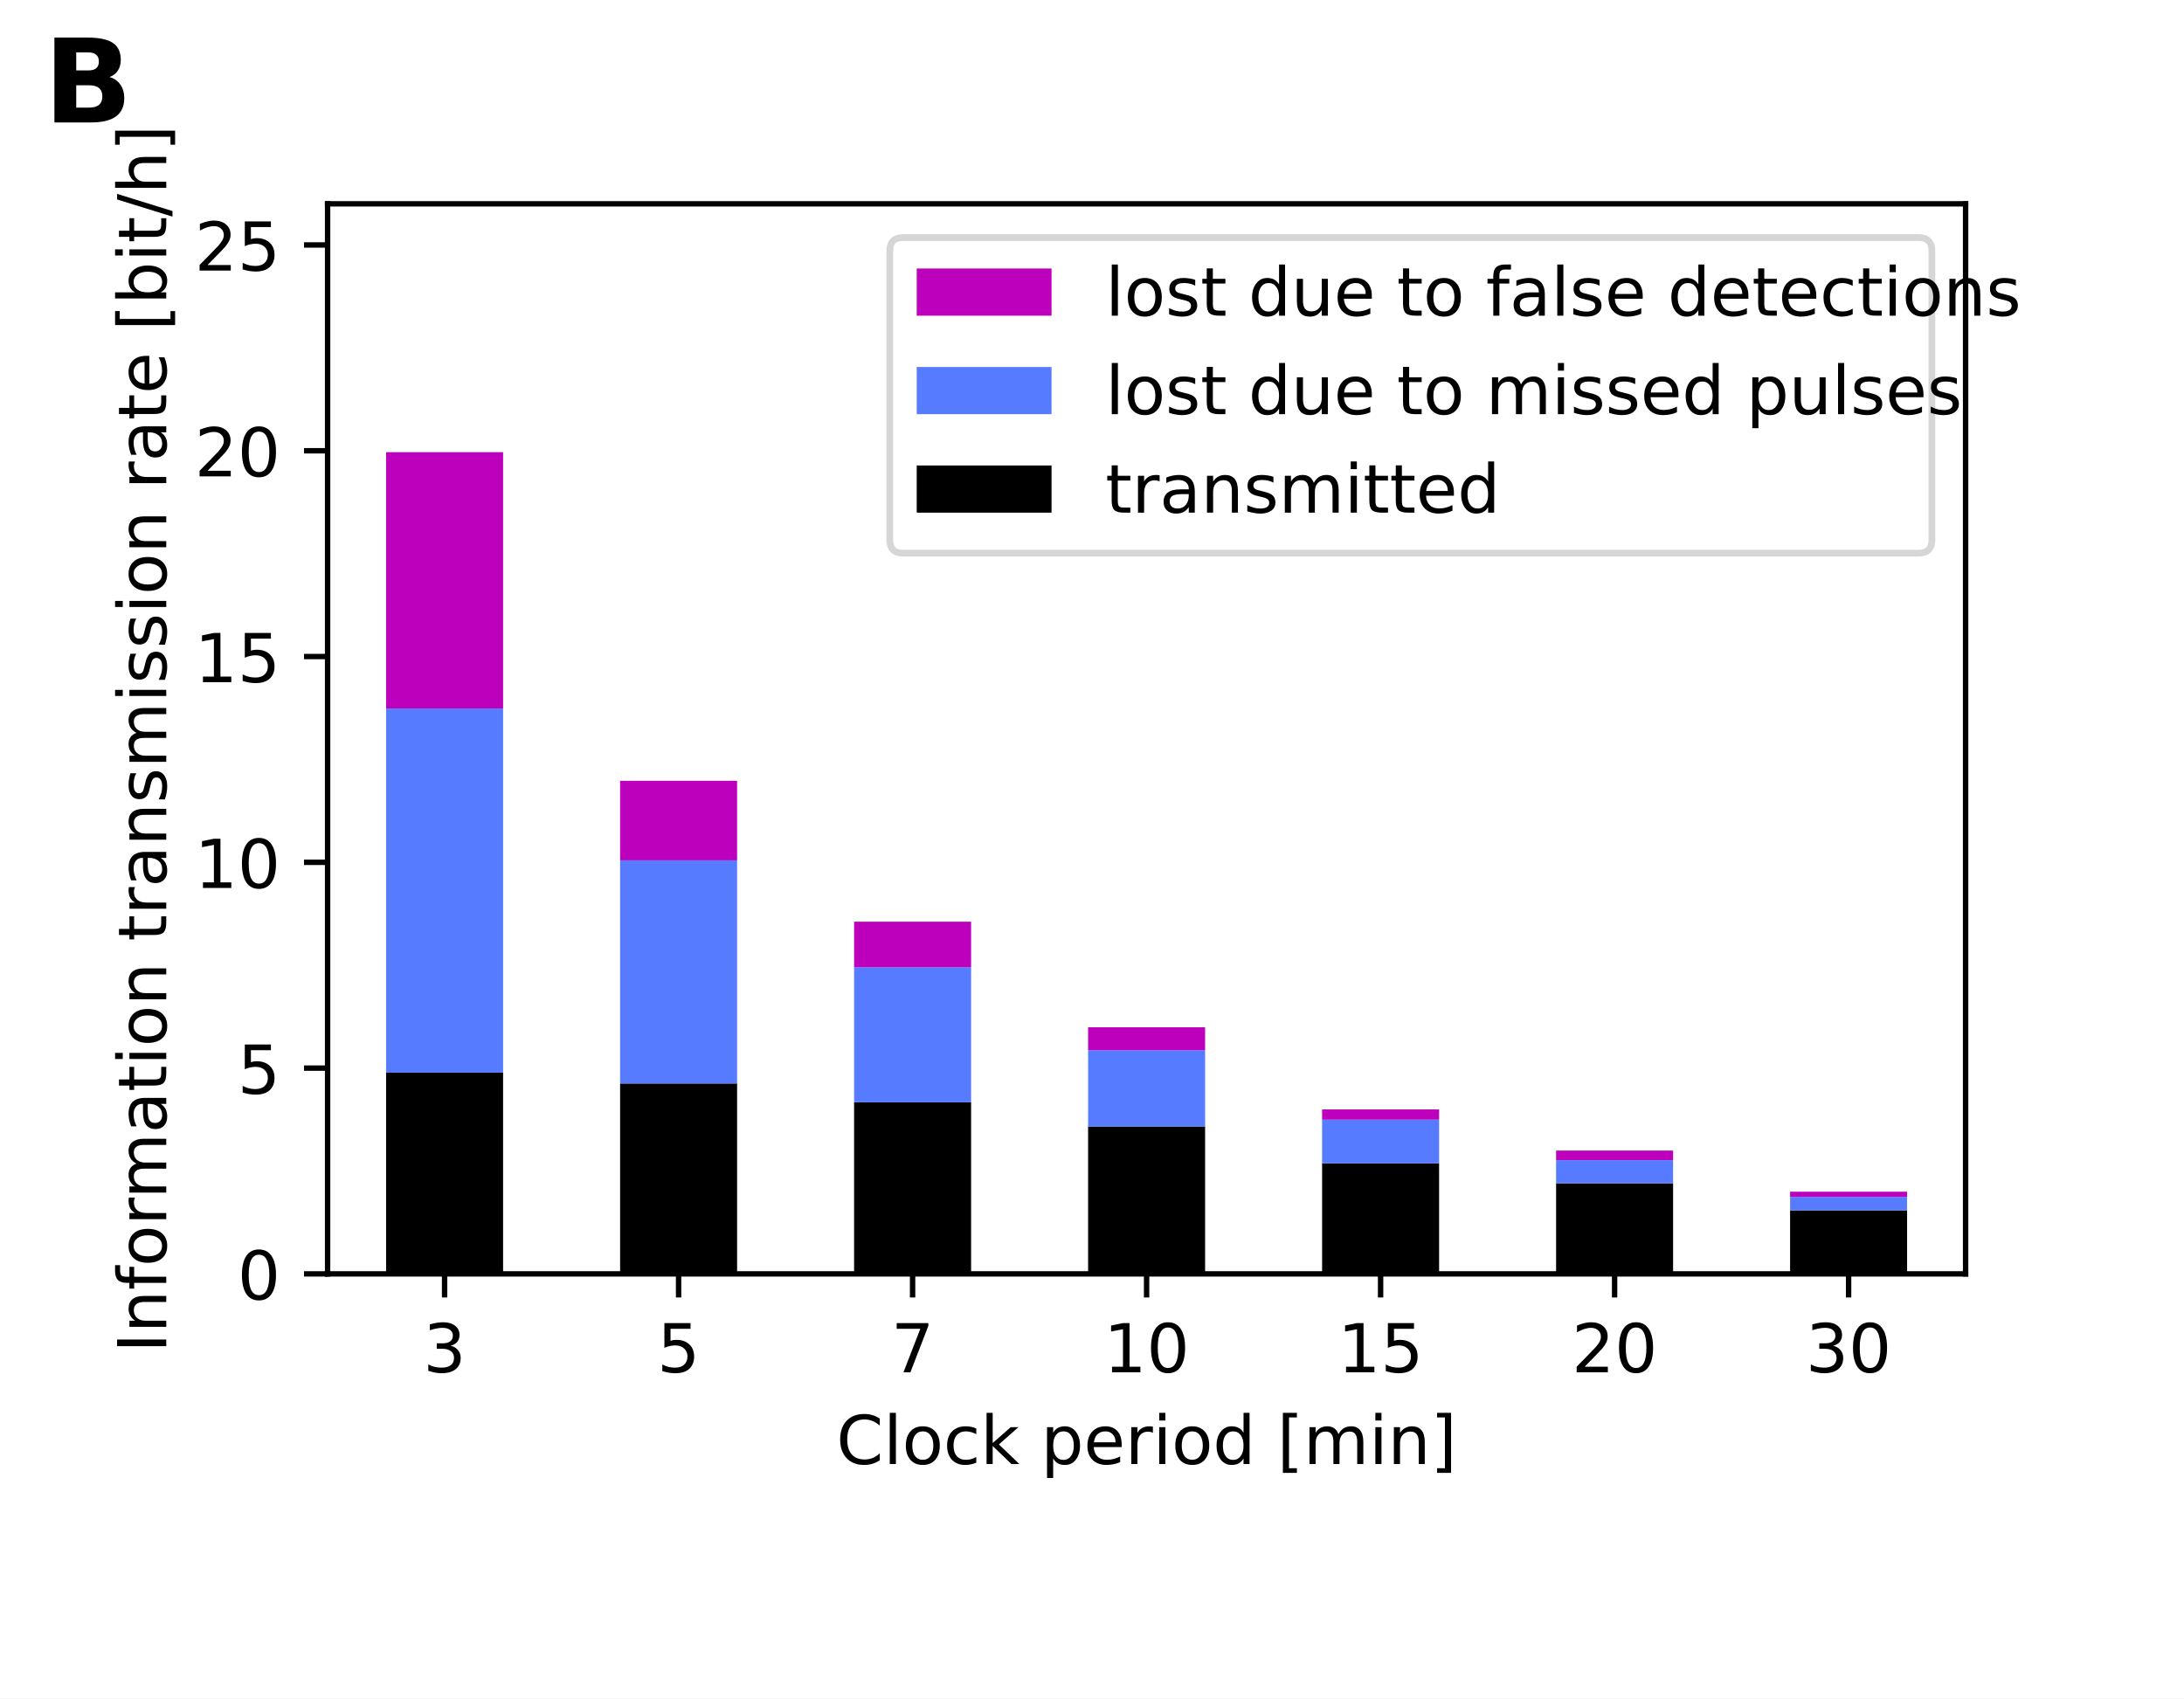
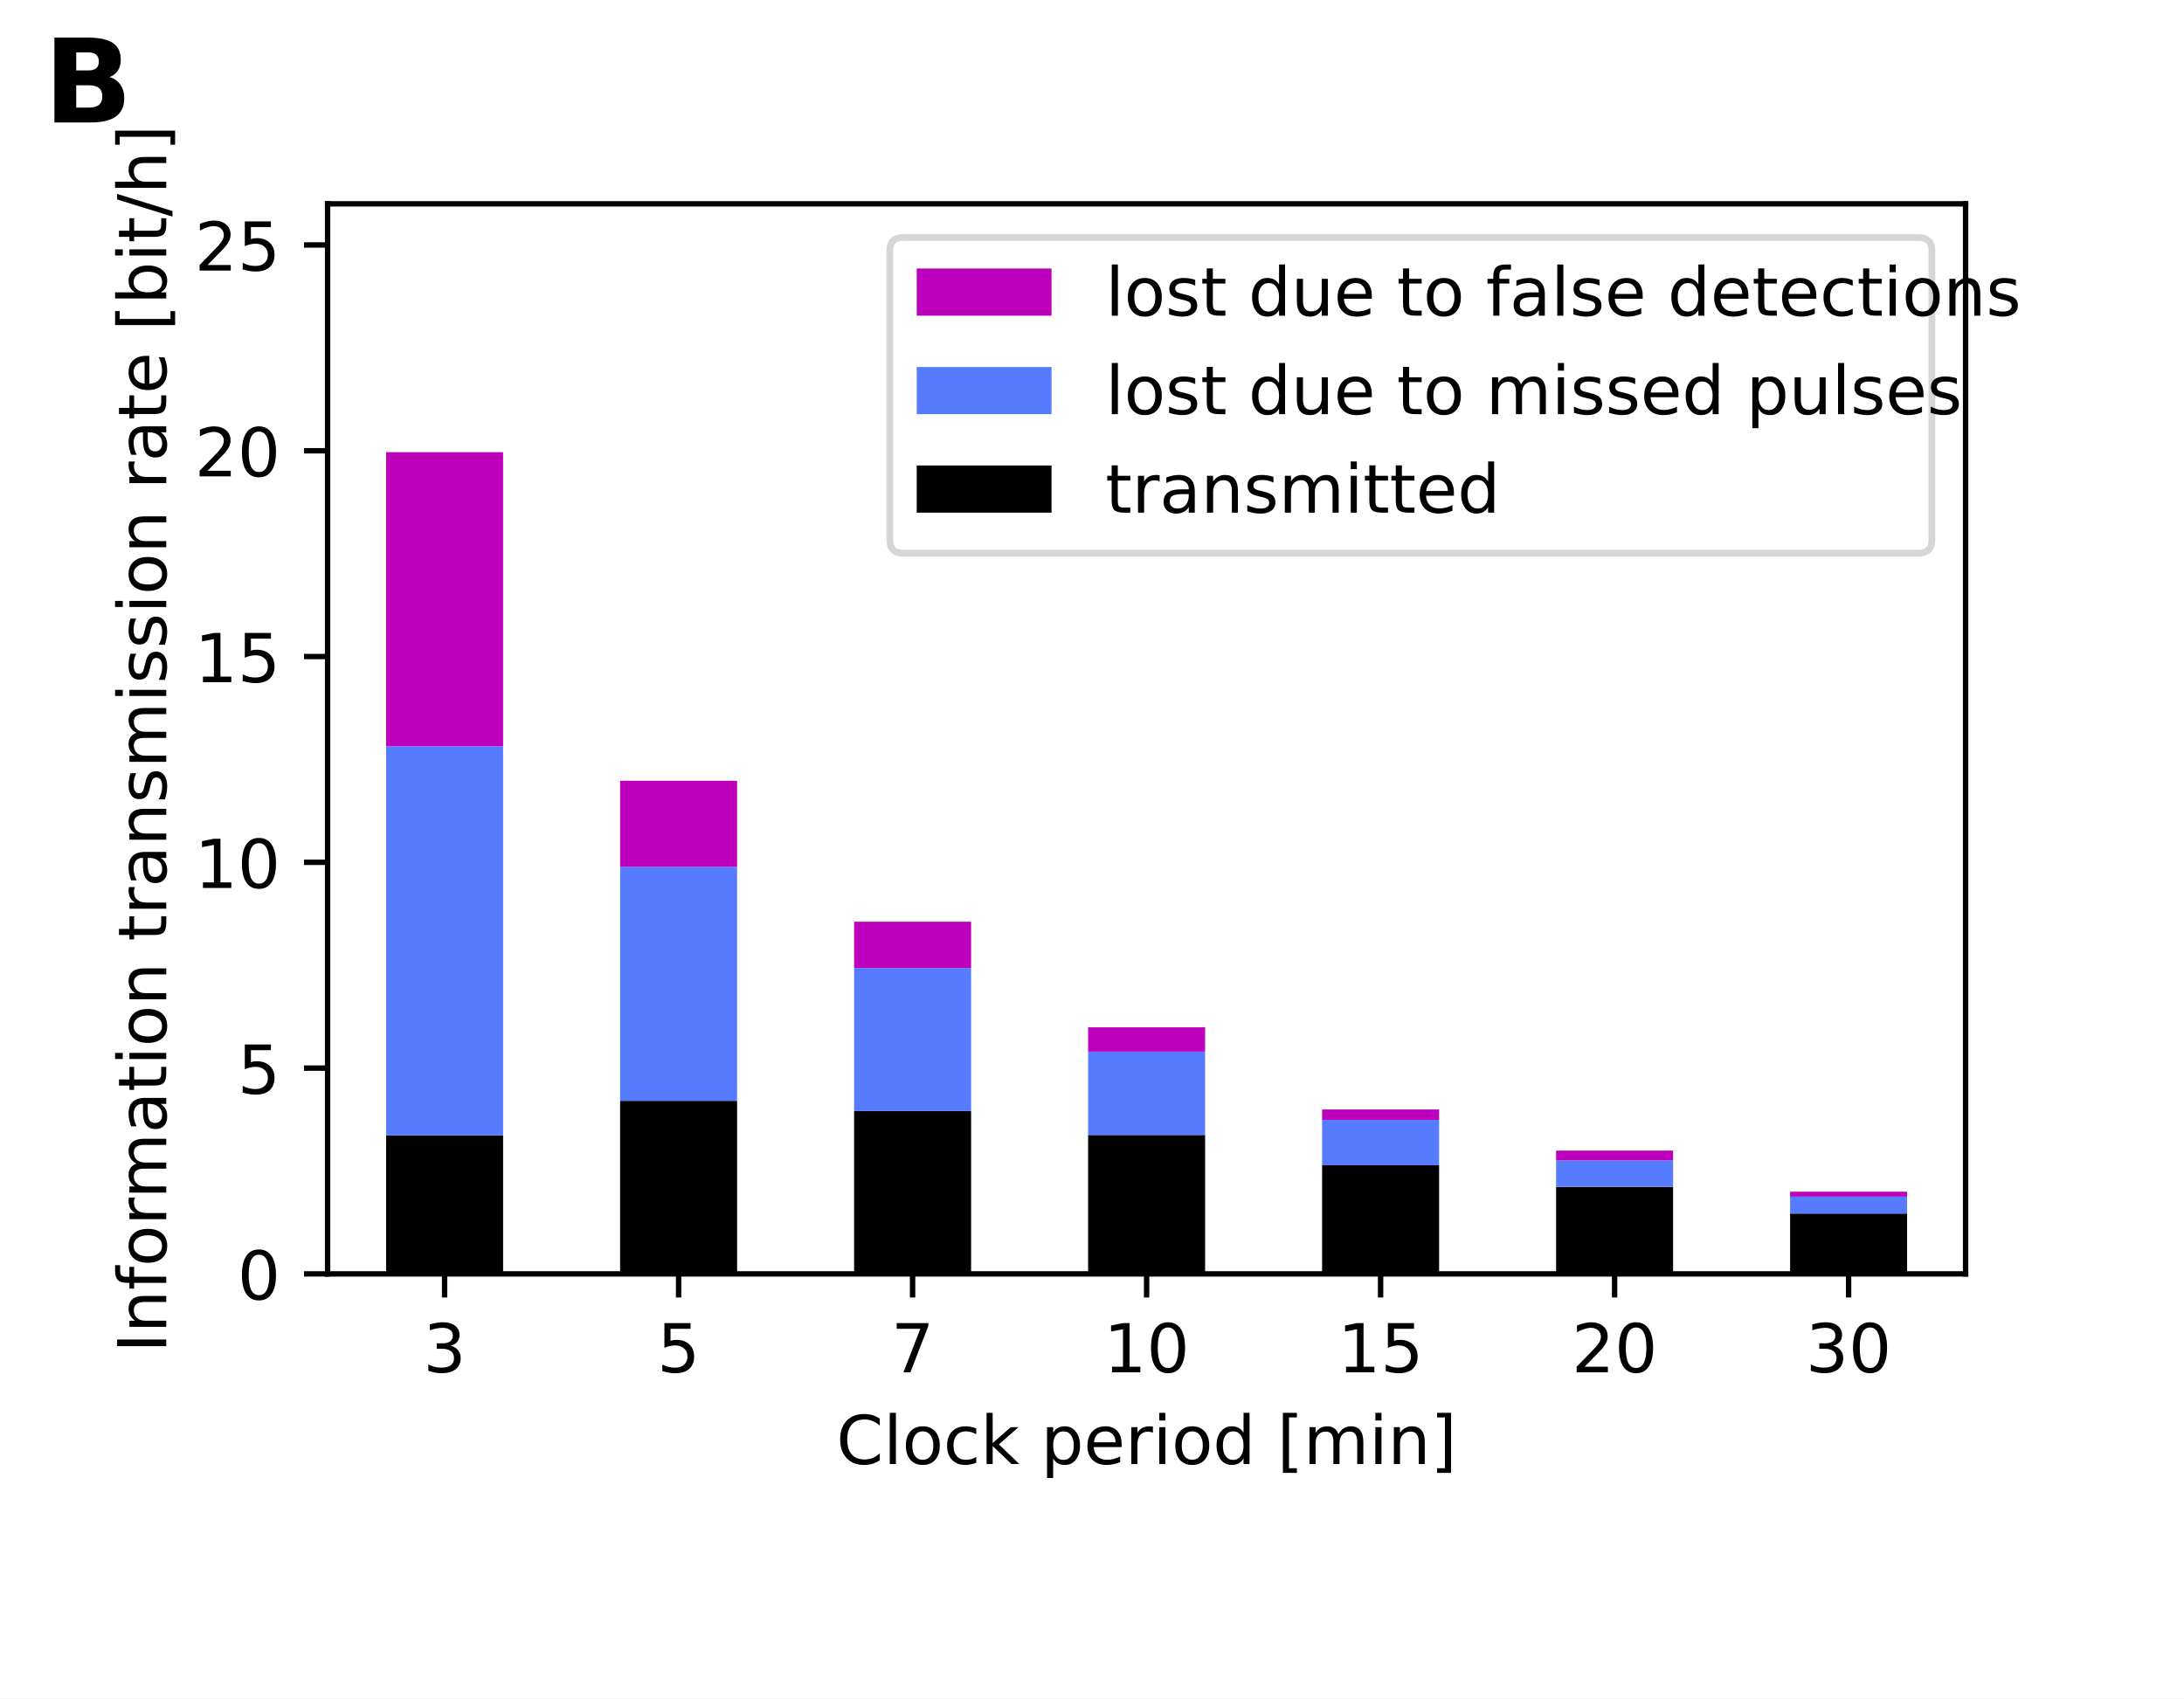
<svg xmlns="http://www.w3.org/2000/svg" xmlns:xlink="http://www.w3.org/1999/xlink" width="324pt" height="252pt" viewBox="0 0 324 252" version="1.1">
  <defs>
    <style type="text/css">*{stroke-linejoin: round; stroke-linecap: butt}</style>
  </defs>
  <g id="figure_1">
    <g id="patch_1">
      <path d="M 0 252  L 324 252  L 324 0  L 0 0  z " style="fill: #ffffff" />
    </g>
    <g id="axes_1">
      <g id="patch_2">
        <path d="M 48.6 189  L 291.6 189  L 291.6 30.24  L 48.6 30.24  z " style="fill: #ffffff" />
      </g>
      <g id="patch_3">
-         <path d="M 57.279 189  L 74.636 189  L 74.636 159.144  L 57.279 159.144  z " clip-path="url(#p578a45e215)" />
+         <path d="M 57.279 189  L 74.636 189  L 74.636 168.438  L 57.279 168.438  z " clip-path="url(#paeb3d143b0)" />
      </g>
      <g id="patch_4">
-         <path d="M 91.993 189  L 109.35 189  L 109.35 160.751  L 91.993 160.751  z " clip-path="url(#p578a45e215)" />
+         <path d="M 91.993 189  L 109.35 189  L 109.35 163.325  L 91.993 163.325  z " clip-path="url(#paeb3d143b0)" />
      </g>
      <g id="patch_5">
-         <path d="M 126.707 189  L 144.064 189  L 144.064 163.544  L 126.707 163.544  z " clip-path="url(#p578a45e215)" />
+         <path d="M 126.707 189  L 144.064 189  L 144.064 164.837  L 126.707 164.837  z " clip-path="url(#paeb3d143b0)" />
      </g>
      <g id="patch_6">
-         <path d="M 161.421 189  L 178.779 189  L 178.779 167.121  L 161.421 167.121  z " clip-path="url(#p578a45e215)" />
+         <path d="M 161.421 189  L 178.779 189  L 178.779 168.392  L 161.421 168.392  z " clip-path="url(#paeb3d143b0)" />
      </g>
      <g id="patch_7">
-         <path d="M 196.136 189  L 213.493 189  L 213.493 172.585  L 196.136 172.585  z " clip-path="url(#p578a45e215)" />
+         <path d="M 196.136 189  L 213.493 189  L 213.493 172.886  L 196.136 172.886  z " clip-path="url(#paeb3d143b0)" />
      </g>
      <g id="patch_8">
-         <path d="M 230.85 189  L 248.207 189  L 248.207 175.556  L 230.85 175.556  z " clip-path="url(#p578a45e215)" />
+         <path d="M 230.85 189  L 248.207 189  L 248.207 176.091  L 230.85 176.091  z " clip-path="url(#paeb3d143b0)" />
      </g>
      <g id="patch_9">
-         <path d="M 265.564 189  L 282.921 189  L 282.921 179.576  L 265.564 179.576  z " clip-path="url(#p578a45e215)" />
+         <path d="M 265.564 189  L 282.921 189  L 282.921 180.045  L 265.564 180.045  z " clip-path="url(#paeb3d143b0)" />
      </g>
      <g id="patch_10">
-         <path d="M 57.279 189  L 74.636 189  L 74.636 189  L 57.279 189  z " clip-path="url(#p578a45e215)" style="fill: #00b1b1" />
+         <path d="M 57.279 189  L 74.636 189  L 74.636 189  L 57.279 189  z " clip-path="url(#paeb3d143b0)" style="fill: #00b1b1" />
      </g>
      <g id="patch_11">
-         <path d="M 91.993 189  L 109.35 189  L 109.35 189  L 91.993 189  z " clip-path="url(#p578a45e215)" style="fill: #00b1b1" />
+         <path d="M 91.993 189  L 109.35 189  L 109.35 189  L 91.993 189  z " clip-path="url(#paeb3d143b0)" style="fill: #00b1b1" />
      </g>
      <g id="patch_12">
-         <path d="M 126.707 189  L 144.064 189  L 144.064 189  L 126.707 189  z " clip-path="url(#p578a45e215)" style="fill: #00b1b1" />
+         <path d="M 126.707 189  L 144.064 189  L 144.064 189  L 126.707 189  z " clip-path="url(#paeb3d143b0)" style="fill: #00b1b1" />
      </g>
      <g id="patch_13">
-         <path d="M 161.421 189  L 178.779 189  L 178.779 189  L 161.421 189  z " clip-path="url(#p578a45e215)" style="fill: #00b1b1" />
+         <path d="M 161.421 189  L 178.779 189  L 178.779 189  L 161.421 189  z " clip-path="url(#paeb3d143b0)" style="fill: #00b1b1" />
      </g>
      <g id="patch_14">
-         <path d="M 196.136 189  L 213.493 189  L 213.493 189  L 196.136 189  z " clip-path="url(#p578a45e215)" style="fill: #00b1b1" />
+         <path d="M 196.136 189  L 213.493 189  L 213.493 189  L 196.136 189  z " clip-path="url(#paeb3d143b0)" style="fill: #00b1b1" />
      </g>
      <g id="patch_15">
-         <path d="M 230.85 189  L 248.207 189  L 248.207 189  L 230.85 189  z " clip-path="url(#p578a45e215)" style="fill: #00b1b1" />
+         <path d="M 230.85 189  L 248.207 189  L 248.207 189  L 230.85 189  z " clip-path="url(#paeb3d143b0)" style="fill: #00b1b1" />
      </g>
      <g id="patch_16">
-         <path d="M 265.564 189  L 282.921 189  L 282.921 189  L 265.564 189  z " clip-path="url(#p578a45e215)" style="fill: #00b1b1" />
+         <path d="M 265.564 189  L 282.921 189  L 282.921 189  L 265.564 189  z " clip-path="url(#paeb3d143b0)" style="fill: #00b1b1" />
      </g>
      <g id="patch_17">
-         <path d="M 57.279 159.144  L 74.636 159.144  L 74.636 105.119  L 57.279 105.119  z " clip-path="url(#p578a45e215)" style="fill: #577bfe" />
+         <path d="M 57.279 168.438  L 74.636 168.438  L 74.636 110.721  L 57.279 110.721  z " clip-path="url(#paeb3d143b0)" style="fill: #577bfe" />
      </g>
      <g id="patch_18">
-         <path d="M 91.993 160.751  L 109.35 160.751  L 109.35 127.645  L 91.993 127.645  z " clip-path="url(#p578a45e215)" style="fill: #577bfe" />
+         <path d="M 91.993 163.325  L 109.35 163.325  L 109.35 128.614  L 91.993 128.614  z " clip-path="url(#paeb3d143b0)" style="fill: #577bfe" />
      </g>
      <g id="patch_19">
-         <path d="M 126.707 163.544  L 144.064 163.544  L 144.064 143.509  L 126.707 143.509  z " clip-path="url(#p578a45e215)" style="fill: #577bfe" />
+         <path d="M 126.707 164.837  L 144.064 164.837  L 144.064 143.629  L 126.707 143.629  z " clip-path="url(#paeb3d143b0)" style="fill: #577bfe" />
      </g>
      <g id="patch_20">
-         <path d="M 161.421 167.121  L 178.779 167.121  L 178.779 155.819  L 161.421 155.819  z " clip-path="url(#p578a45e215)" style="fill: #577bfe" />
+         <path d="M 161.421 168.392  L 178.779 168.392  L 178.779 156.026  L 161.421 156.026  z " clip-path="url(#paeb3d143b0)" style="fill: #577bfe" />
      </g>
      <g id="patch_21">
-         <path d="M 196.136 172.585  L 213.493 172.585  L 213.493 166.115  L 196.136 166.115  z " clip-path="url(#p578a45e215)" style="fill: #577bfe" />
+         <path d="M 196.136 172.886  L 213.493 172.886  L 213.493 166.159  L 196.136 166.159  z " clip-path="url(#paeb3d143b0)" style="fill: #577bfe" />
      </g>
      <g id="patch_22">
-         <path d="M 230.85 175.556  L 248.207 175.556  L 248.207 172.122  L 230.85 172.122  z " clip-path="url(#p578a45e215)" style="fill: #577bfe" />
+         <path d="M 230.85 176.091  L 248.207 176.091  L 248.207 172.162  L 230.85 172.162  z " clip-path="url(#paeb3d143b0)" style="fill: #577bfe" />
      </g>
      <g id="patch_23">
-         <path d="M 265.564 179.576  L 282.921 179.576  L 282.921 177.577  L 265.564 177.577  z " clip-path="url(#p578a45e215)" style="fill: #577bfe" />
+         <path d="M 265.564 180.045  L 282.921 180.045  L 282.921 177.539  L 265.564 177.539  z " clip-path="url(#paeb3d143b0)" style="fill: #577bfe" />
      </g>
      <g id="patch_24">
-         <path d="M 57.279 105.119  L 74.636 105.119  L 74.636 67.086  L 57.279 67.086  z " clip-path="url(#p578a45e215)" style="fill: #bc00bc" />
+         <path d="M 57.279 110.721  L 74.636 110.721  L 74.636 67.085  L 57.279 67.085  z " clip-path="url(#paeb3d143b0)" style="fill: #bc00bc" />
      </g>
      <g id="patch_25">
-         <path d="M 91.993 127.645  L 109.35 127.645  L 109.35 115.842  L 91.993 115.842  z " clip-path="url(#p578a45e215)" style="fill: #bc00bc" />
+         <path d="M 91.993 128.614  L 109.35 128.614  L 109.35 115.843  L 91.993 115.843  z " clip-path="url(#paeb3d143b0)" style="fill: #bc00bc" />
      </g>
      <g id="patch_26">
-         <path d="M 126.707 143.509  L 144.064 143.509  L 144.064 136.746  L 126.707 136.746  z " clip-path="url(#p578a45e215)" style="fill: #bc00bc" />
+         <path d="M 126.707 143.629  L 144.064 143.629  L 144.064 136.75  L 126.707 136.75  z " clip-path="url(#paeb3d143b0)" style="fill: #bc00bc" />
      </g>
      <g id="patch_27">
-         <path d="M 161.421 155.819  L 178.779 155.819  L 178.779 152.413  L 161.421 152.413  z " clip-path="url(#p578a45e215)" style="fill: #bc00bc" />
+         <path d="M 161.421 156.026  L 178.779 156.026  L 178.779 152.416  L 161.421 152.416  z " clip-path="url(#paeb3d143b0)" style="fill: #bc00bc" />
      </g>
      <g id="patch_28">
-         <path d="M 196.136 166.115  L 213.493 166.115  L 213.493 164.601  L 196.136 164.601  z " clip-path="url(#p578a45e215)" style="fill: #bc00bc" />
+         <path d="M 196.136 166.159  L 213.493 166.159  L 213.493 164.605  L 196.136 164.605  z " clip-path="url(#paeb3d143b0)" style="fill: #bc00bc" />
      </g>
      <g id="patch_29">
-         <path d="M 230.85 172.122  L 248.207 172.122  L 248.207 170.703  L 230.85 170.703  z " clip-path="url(#p578a45e215)" style="fill: #bc00bc" />
+         <path d="M 230.85 172.162  L 248.207 172.162  L 248.207 170.705  L 230.85 170.705  z " clip-path="url(#paeb3d143b0)" style="fill: #bc00bc" />
      </g>
      <g id="patch_30">
-         <path d="M 265.564 177.577  L 282.921 177.577  L 282.921 176.807  L 265.564 176.807  z " clip-path="url(#p578a45e215)" style="fill: #bc00bc" />
+         <path d="M 265.564 177.539  L 282.921 177.539  L 282.921 176.808  L 265.564 176.808  z " clip-path="url(#paeb3d143b0)" style="fill: #bc00bc" />
      </g>
      <g id="matplotlib.axis_1">
        <g id="xtick_1">
          <g id="line2d_1">
            <defs>
-               <path id="m39b2737bd4" d="M 0 0  L 0 3.5  " style="stroke: #000000; stroke-width: 0.8" />
+               <path id="m7c51536cde" d="M 0 0  L 0 3.5  " style="stroke: #000000; stroke-width: 0.8" />
            </defs>
            <g>
-               <use xlink:href="#m39b2737bd4" x="65.957" y="189" style="stroke: #000000; stroke-width: 0.8" />
+               <use xlink:href="#m7c51536cde" x="65.957" y="189" style="stroke: #000000; stroke-width: 0.8" />
            </g>
          </g>
          <g id="text_1">
            <text style="font: 10px 'Tahoma', 'DejaVu Sans', 'Lucida Grande', 'Verdana', sans-serif; text-anchor: middle" x="65.957" y="203.598" transform="rotate(-0 65.95714 203.5984)">3</text>
          </g>
        </g>
        <g id="xtick_2">
          <g id="line2d_2">
            <g>
-               <use xlink:href="#m39b2737bd4" x="100.671" y="189" style="stroke: #000000; stroke-width: 0.8" />
+               <use xlink:href="#m7c51536cde" x="100.671" y="189" style="stroke: #000000; stroke-width: 0.8" />
            </g>
          </g>
          <g id="text_2">
            <text style="font: 10px 'Tahoma', 'DejaVu Sans', 'Lucida Grande', 'Verdana', sans-serif; text-anchor: middle" x="100.671" y="203.598" transform="rotate(-0 100.6714 203.5984)">5</text>
          </g>
        </g>
        <g id="xtick_3">
          <g id="line2d_3">
            <g>
-               <use xlink:href="#m39b2737bd4" x="135.386" y="189" style="stroke: #000000; stroke-width: 0.8" />
+               <use xlink:href="#m7c51536cde" x="135.386" y="189" style="stroke: #000000; stroke-width: 0.8" />
            </g>
          </g>
          <g id="text_3">
            <text style="font: 10px 'Tahoma', 'DejaVu Sans', 'Lucida Grande', 'Verdana', sans-serif; text-anchor: middle" x="135.386" y="203.598" transform="rotate(-0 135.3857 203.5984)">7</text>
          </g>
        </g>
        <g id="xtick_4">
          <g id="line2d_4">
            <g>
-               <use xlink:href="#m39b2737bd4" x="170.1" y="189" style="stroke: #000000; stroke-width: 0.8" />
+               <use xlink:href="#m7c51536cde" x="170.1" y="189" style="stroke: #000000; stroke-width: 0.8" />
            </g>
          </g>
          <g id="text_4">
            <text style="font: 10px 'Tahoma', 'DejaVu Sans', 'Lucida Grande', 'Verdana', sans-serif; text-anchor: middle" x="170.1" y="203.598" transform="rotate(-0 170.1 203.5984)">10</text>
          </g>
        </g>
        <g id="xtick_5">
          <g id="line2d_5">
            <g>
-               <use xlink:href="#m39b2737bd4" x="204.814" y="189" style="stroke: #000000; stroke-width: 0.8" />
+               <use xlink:href="#m7c51536cde" x="204.814" y="189" style="stroke: #000000; stroke-width: 0.8" />
            </g>
          </g>
          <g id="text_5">
            <text style="font: 10px 'Tahoma', 'DejaVu Sans', 'Lucida Grande', 'Verdana', sans-serif; text-anchor: middle" x="204.814" y="203.598" transform="rotate(-0 204.8143 203.5984)">15</text>
          </g>
        </g>
        <g id="xtick_6">
          <g id="line2d_6">
            <g>
-               <use xlink:href="#m39b2737bd4" x="239.529" y="189" style="stroke: #000000; stroke-width: 0.8" />
+               <use xlink:href="#m7c51536cde" x="239.529" y="189" style="stroke: #000000; stroke-width: 0.8" />
            </g>
          </g>
          <g id="text_6">
            <text style="font: 10px 'Tahoma', 'DejaVu Sans', 'Lucida Grande', 'Verdana', sans-serif; text-anchor: middle" x="239.529" y="203.598" transform="rotate(-0 239.5286 203.5984)">20</text>
          </g>
        </g>
        <g id="xtick_7">
          <g id="line2d_7">
            <g>
-               <use xlink:href="#m39b2737bd4" x="274.243" y="189" style="stroke: #000000; stroke-width: 0.8" />
+               <use xlink:href="#m7c51536cde" x="274.243" y="189" style="stroke: #000000; stroke-width: 0.8" />
            </g>
          </g>
          <g id="text_7">
            <text style="font: 10px 'Tahoma', 'DejaVu Sans', 'Lucida Grande', 'Verdana', sans-serif; text-anchor: middle" x="274.243" y="203.598" transform="rotate(-0 274.2429 203.5984)">30</text>
          </g>
        </g>
        <g id="text_8">
          <text style="font: 10px 'Tahoma', 'DejaVu Sans', 'Lucida Grande', 'Verdana', sans-serif; text-anchor: middle" x="170.1" y="217.209" transform="rotate(-0 170.1 217.2094)">Clock period [min]</text>
        </g>
      </g>
      <g id="matplotlib.axis_2">
        <g id="ytick_1">
          <g id="line2d_8">
            <defs>
-               <path id="m49d78e913f" d="M 0 0  L -3.5 0  " style="stroke: #000000; stroke-width: 0.8" />
+               <path id="m317f1a08f6" d="M 0 0  L -3.5 0  " style="stroke: #000000; stroke-width: 0.8" />
            </defs>
            <g>
-               <use xlink:href="#m49d78e913f" x="48.6" y="189" style="stroke: #000000; stroke-width: 0.8" />
+               <use xlink:href="#m317f1a08f6" x="48.6" y="189" style="stroke: #000000; stroke-width: 0.8" />
            </g>
          </g>
          <g id="text_9">
            <text style="font: 10px 'Tahoma', 'DejaVu Sans', 'Lucida Grande', 'Verdana', sans-serif; text-anchor: end" x="41.6" y="192.799" transform="rotate(-0 41.6 192.7992)">0</text>
          </g>
        </g>
        <g id="ytick_2">
          <g id="line2d_9">
            <g>
-               <use xlink:href="#m49d78e913f" x="48.6" y="158.469" style="stroke: #000000; stroke-width: 0.8" />
+               <use xlink:href="#m317f1a08f6" x="48.6" y="158.469" style="stroke: #000000; stroke-width: 0.8" />
            </g>
          </g>
          <g id="text_10">
            <text style="font: 10px 'Tahoma', 'DejaVu Sans', 'Lucida Grande', 'Verdana', sans-serif; text-anchor: end" x="41.6" y="162.268" transform="rotate(-0 41.6 162.2685)">5</text>
          </g>
        </g>
        <g id="ytick_3">
          <g id="line2d_10">
            <g>
-               <use xlink:href="#m49d78e913f" x="48.6" y="127.938" style="stroke: #000000; stroke-width: 0.8" />
+               <use xlink:href="#m317f1a08f6" x="48.6" y="127.938" style="stroke: #000000; stroke-width: 0.8" />
            </g>
          </g>
          <g id="text_11">
            <text style="font: 10px 'Tahoma', 'DejaVu Sans', 'Lucida Grande', 'Verdana', sans-serif; text-anchor: end" x="41.6" y="131.738" transform="rotate(-0 41.6 131.7377)">10</text>
          </g>
        </g>
        <g id="ytick_4">
          <g id="line2d_11">
            <g>
-               <use xlink:href="#m49d78e913f" x="48.6" y="97.408" style="stroke: #000000; stroke-width: 0.8" />
+               <use xlink:href="#m317f1a08f6" x="48.6" y="97.408" style="stroke: #000000; stroke-width: 0.8" />
            </g>
          </g>
          <g id="text_12">
            <text style="font: 10px 'Tahoma', 'DejaVu Sans', 'Lucida Grande', 'Verdana', sans-serif; text-anchor: end" x="41.6" y="101.207" transform="rotate(-0 41.6 101.2069)">15</text>
          </g>
        </g>
        <g id="ytick_5">
          <g id="line2d_12">
            <g>
-               <use xlink:href="#m49d78e913f" x="48.6" y="66.877" style="stroke: #000000; stroke-width: 0.8" />
+               <use xlink:href="#m317f1a08f6" x="48.6" y="66.877" style="stroke: #000000; stroke-width: 0.8" />
            </g>
          </g>
          <g id="text_13">
            <text style="font: 10px 'Tahoma', 'DejaVu Sans', 'Lucida Grande', 'Verdana', sans-serif; text-anchor: end" x="41.6" y="70.676" transform="rotate(-0 41.6 70.67614)">20</text>
          </g>
        </g>
        <g id="ytick_6">
          <g id="line2d_13">
            <g>
-               <use xlink:href="#m49d78e913f" x="48.6" y="36.346" style="stroke: #000000; stroke-width: 0.8" />
+               <use xlink:href="#m317f1a08f6" x="48.6" y="36.346" style="stroke: #000000; stroke-width: 0.8" />
            </g>
          </g>
          <g id="text_14">
            <text style="font: 10px 'Tahoma', 'DejaVu Sans', 'Lucida Grande', 'Verdana', sans-serif; text-anchor: end" x="41.6" y="40.145" transform="rotate(-0 41.6 40.14537)">25</text>
          </g>
        </g>
        <g id="text_15">
          <text style="font: 10px 'Tahoma', 'DejaVu Sans', 'Lucida Grande', 'Verdana', sans-serif; text-anchor: middle" x="24.669" y="109.62" transform="rotate(-90 24.66875 109.62)">Information transmission rate [bit/h]</text>
        </g>
      </g>
      <g id="patch_31">
        <path d="M 48.6 189  L 48.6 30.24  " style="fill: none; stroke: #000000; stroke-width: 0.8; stroke-linejoin: miter; stroke-linecap: square" />
      </g>
      <g id="patch_32">
        <path d="M 291.6 189  L 291.6 30.24  " style="fill: none; stroke: #000000; stroke-width: 0.8; stroke-linejoin: miter; stroke-linecap: square" />
      </g>
      <g id="patch_33">
        <path d="M 48.6 189  L 291.6 189  " style="fill: none; stroke: #000000; stroke-width: 0.8; stroke-linejoin: miter; stroke-linecap: square" />
      </g>
      <g id="patch_34">
        <path d="M 48.6 30.24  L 291.6 30.24  " style="fill: none; stroke: #000000; stroke-width: 0.8; stroke-linejoin: miter; stroke-linecap: square" />
      </g>
      <g id="text_16">
        <text style="font: 700 17.28px 'Tahoma', 'DejaVu Sans', 'Lucida Grande', 'Verdana', sans-serif; text-anchor: start" x="6.48" y="18.17" transform="rotate(-0 6.48 18.1701)">B</text>
      </g>
      <g id="legend_1">
        <g id="patch_35">
          <path d="M 133.997 82.073  L 284.6 82.073  Q 286.6 82.073 286.6 80.073  L 286.6 37.24  Q 286.6 35.24 284.6 35.24  L 133.997 35.24  Q 131.997 35.24 131.997 37.24  L 131.997 80.073  Q 131.997 82.073 133.997 82.073  z " style="fill: #ffffff; opacity: 0.8; stroke: #cccccc; stroke-linejoin: miter" />
        </g>
        <g id="patch_36">
          <path d="M 135.997 46.838  L 155.997 46.838  L 155.997 39.838  L 135.997 39.838  z " style="fill: #bc00bc" />
        </g>
        <g id="text_17">
          <text style="font: 10px 'Tahoma', 'DejaVu Sans', 'Lucida Grande', 'Verdana', sans-serif; text-anchor: start" x="163.997" y="46.838" transform="rotate(-0 163.9969 46.83844)">lost due to false detections</text>
        </g>
        <g id="patch_37">
          <path d="M 135.997 61.449  L 155.997 61.449  L 155.997 54.449  L 135.997 54.449  z " style="fill: #577bfe" />
        </g>
        <g id="text_18">
          <text style="font: 10px 'Tahoma', 'DejaVu Sans', 'Lucida Grande', 'Verdana', sans-serif; text-anchor: start" x="163.997" y="61.449" transform="rotate(-0 163.9969 61.44938)">lost due to missed pulses</text>
        </g>
        <g id="patch_38">
          <path d="M 135.997 76.06  L 155.997 76.06  L 155.997 69.06  L 135.997 69.06  z " />
        </g>
        <g id="text_19">
          <text style="font: 10px 'Tahoma', 'DejaVu Sans', 'Lucida Grande', 'Verdana', sans-serif; text-anchor: start" x="163.997" y="76.06" transform="rotate(-0 163.9969 76.06031)">transmitted</text>
        </g>
      </g>
    </g>
  </g>
  <defs>
-     <clipPath id="p578a45e215">
+     <clipPath id="paeb3d143b0">
      <rect x="48.6" y="30.24" width="243" height="158.76" />
    </clipPath>
  </defs>
</svg>
